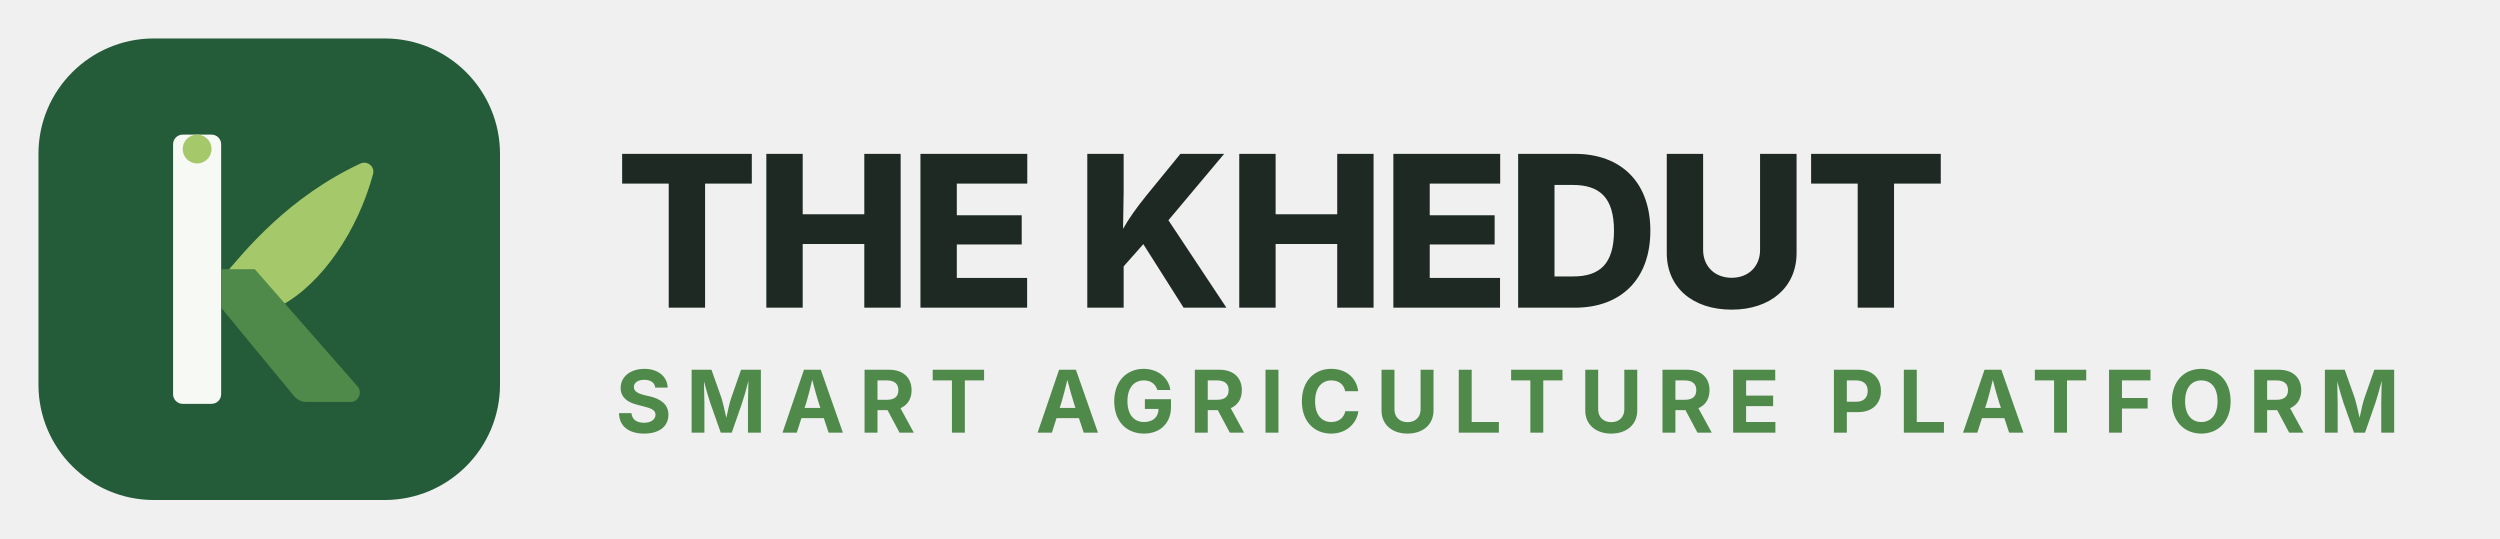
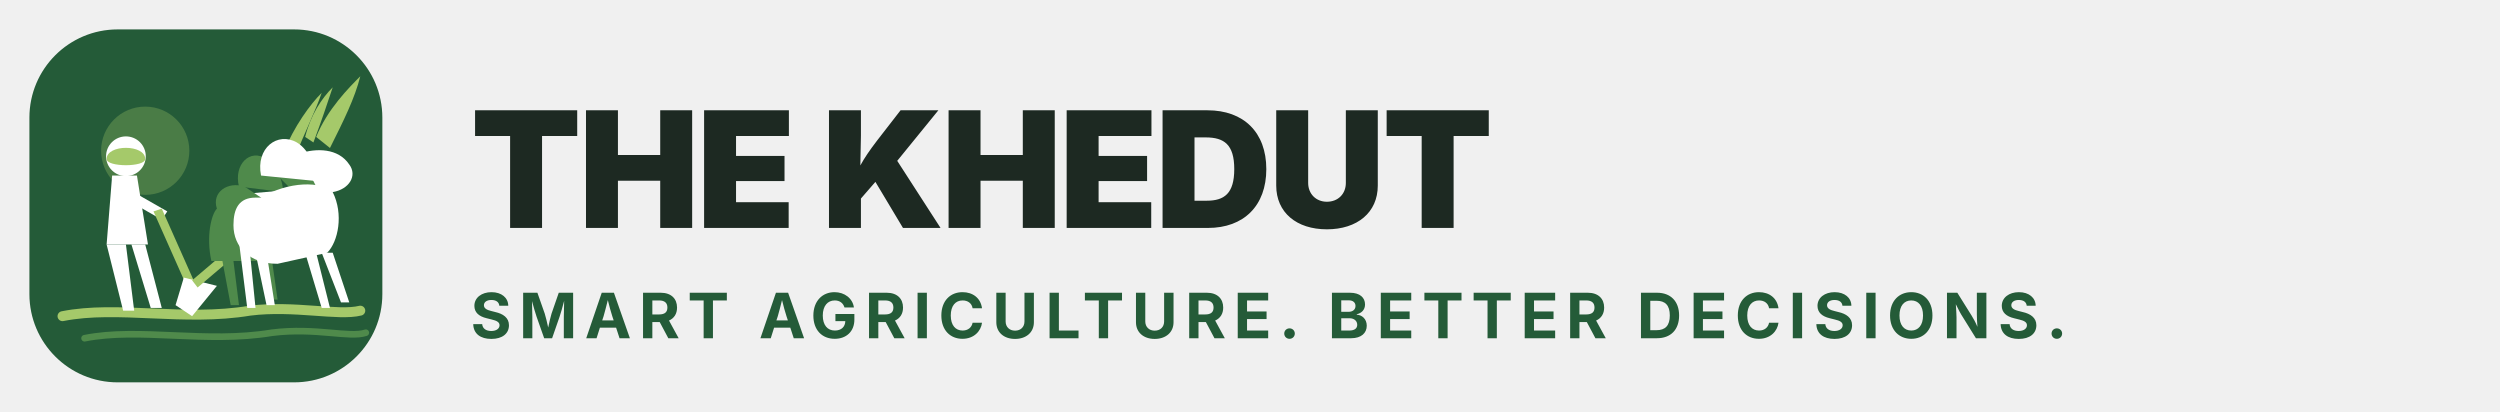
- <svg xmlns="http://www.w3.org/2000/svg" viewBox="0 0 260 56" fill="none">
+ <svg xmlns="http://www.w3.org/2000/svg" viewBox="0 0 340 56" fill="none">
  <g transform="translate(4, 4)">
    <rect width="48" height="48" rx="12" fill="#245B38" />
-     <path d="M14 11C14 10.448 14.448 10 15 10H18C18.552 10 19 10.448 19 11V37C19 37.552 18.552 38 18 38H15C14.448 38 14 37.552 14 37V11Z" fill="#F7F9F5" />
-     <path d="M19 25C21.5 22 26 16.5 33.5 13C34.2 12.7 35 13.3 34.8 14.1C33.2 20 29.5 25.5 25.2 27.8L19 25Z" fill="#A5C96A" />
-     <path d="M22.5 24L33.2 36.2C33.7 36.8 33.3 37.8 32.5 37.8H27.8C27.3 37.8 26.8 37.5 26.5 37.1L19 28V24H22.5Z" fill="#4F8A4B" />
-     <circle cx="16.5" cy="11.5" r="1.5" fill="#A5C96A" />
+     <g transform="scale(0.75)">
+       <circle cx="21" cy="22" r="8" fill="#A5C96A" fill-opacity="0.3" />
+       <path d="M6 52 C16 50 28 53 40 51 C48 50 56 52 60 51" stroke="#A5C96A" stroke-width="1.8" stroke-linecap="round" />
+       <path d="M10 56 C20 54 32 57 44 55 C52 54 58 56 61 55" stroke="#4F8A4B" stroke-width="1.2" stroke-linecap="round" />
+       <circle cx="17.5" cy="23" r="3.6" fill="#FFFFFF" />
+       <path d="M14 23.5 C14 20.8 21 20.8 21 23.5 C21 25 14 25 14 23.5 Z" fill="#A5C96A" />
+       <path d="M15 26.5 L19.5 26.5 L21.5 39 L14 39 Z" fill="#FFFFFF" />
+       <path d="M18 29 L25 33 L24 34.5 L17 30.5 Z" fill="#FFFFFF" />
+       <path d="M14 39 L17 51 L19 51 L17.5 39 Z" fill="#FFFFFF" />
+       <path d="M18.5 39 L22 50.5 L24 50.5 L21 39 Z" fill="#FFFFFF" />
+       <path d="M24 32.5 L30 46 L28.5 46.5 L22.5 33 Z" fill="#A5C96A" />
+       <path d="M28 45 L34 46.5 L29.5 52 L26.5 50 Z" fill="#FFFFFF" />
+       <path d="M29.5 45.5 L46 31.5 L47 32.8 L30.5 46.8 Z" fill="#A5C96A" />
+       <path d="M37 30 L54 28.5 L54 30.2 L37 31.7 Z" fill="#FFFFFF" />
+       <path d="M38 28.5 C37 24.5 40 21.5 43 23.5 C45 25 46 27.5 46 29.5 Z" fill="#4F8A4B" />
+       <path d="M46 22.5 C48 17.5 51 13.5 53 11.5 C52 14.5 50 18.5 48 23.5 Z" fill="#A5C96A" />
+       <path d="M44 25.5 C46 23.5 50 23.5 52 26.5 C53 28 51 30.5 49 30.5 Z" fill="#4F8A4B" />
+       <path d="M34 32.5 C33 29.5 36 27.5 39 28.5 L45 32.5 L44 42 L33 42 C32 37.5 33 33.5 34 32.5 Z" fill="#4F8A4B" />
+       <path d="M35 42 L36.5 50 L38 50 L37 42 Z" fill="#4F8A4B" />
+       <path d="M42 42 L43.5 49 L45 49 L44 42 Z" fill="#4F8A4B" />
+       <path d="M42 26.5 C41 21.5 45 18.5 48.5 20.5 C51 22 52 25.5 52 27.5 Z" fill="#FFFFFF" />
+       <path d="M52 19.5 C54 14.5 58 10.5 60 8.5 C59 12.5 57 16.5 54.5 21.5 Z" fill="#A5C96A" />
+       <path d="M50 19.5 C51 15.5 53 12.5 55 10.5 C54 13.5 53 16.5 51.5 20.5 Z" fill="#A5C96A" />
+       <path d="M49 22.5 C52 21.5 56 21.5 58 24.5 C59.5 26.5 58 29 55 29.5 L52 28.5 Z" fill="#FFFFFF" />
+       <path d="M41 30.5 C38 30.5 37 32.5 37 35.5 C37 39.5 40 42.5 45 42.5 L54 40.5 C56 38.5 57 33.5 55 29.5 C53 27.5 47 27.5 42 30.5 Z" fill="#FFFFFF" />
+       <path d="M50 40.5 L53 50.5 L54.5 50.5 L52 40.5 Z" fill="#FFFFFF" />
+       <path d="M53 40.5 L56.5 49.5 L58 49.5 L55 40.5 Z" fill="#FFFFFF" />
+       <path d="M38 38.5 L39.5 50.5 L41 50.5 L40 40.5 Z" fill="#FFFFFF" />
+       <path d="M41 40.5 L43 50 L44.5 50 L43 40.5 Z" fill="#FFFFFF" />
+     </g>
  </g>
-   <text x="64" y="32" font-family="'Outfit', 'Inter', -apple-system, BlinkMacSystemFont, sans-serif" font-weight="800" font-size="22" letter-spacing="-0.02em" fill="#1D2922">THE KHEDUT</text>
-   <text x="64" y="45" font-family="'Inter', -apple-system, BlinkMacSystemFont, sans-serif" font-weight="700" font-size="9" letter-spacing="0.16em" fill="#4F8A4B">SMART AGRICULTURE PLATFORM</text>
+   <text x="64" y="31" font-family="'Outfit', 'Inter', -apple-system, BlinkMacSystemFont, sans-serif" font-weight="900" font-size="22" letter-spacing="-0.02em" fill="#1D2922">THE KHEDUT</text>
+   <text x="64" y="46" font-family="'Inter', -apple-system, BlinkMacSystemFont, sans-serif" font-weight="700" font-size="8.5" letter-spacing="0.12em" fill="#245B38">SMART AGRICULTURE. BETTER DECISIONS.</text>
</svg>
